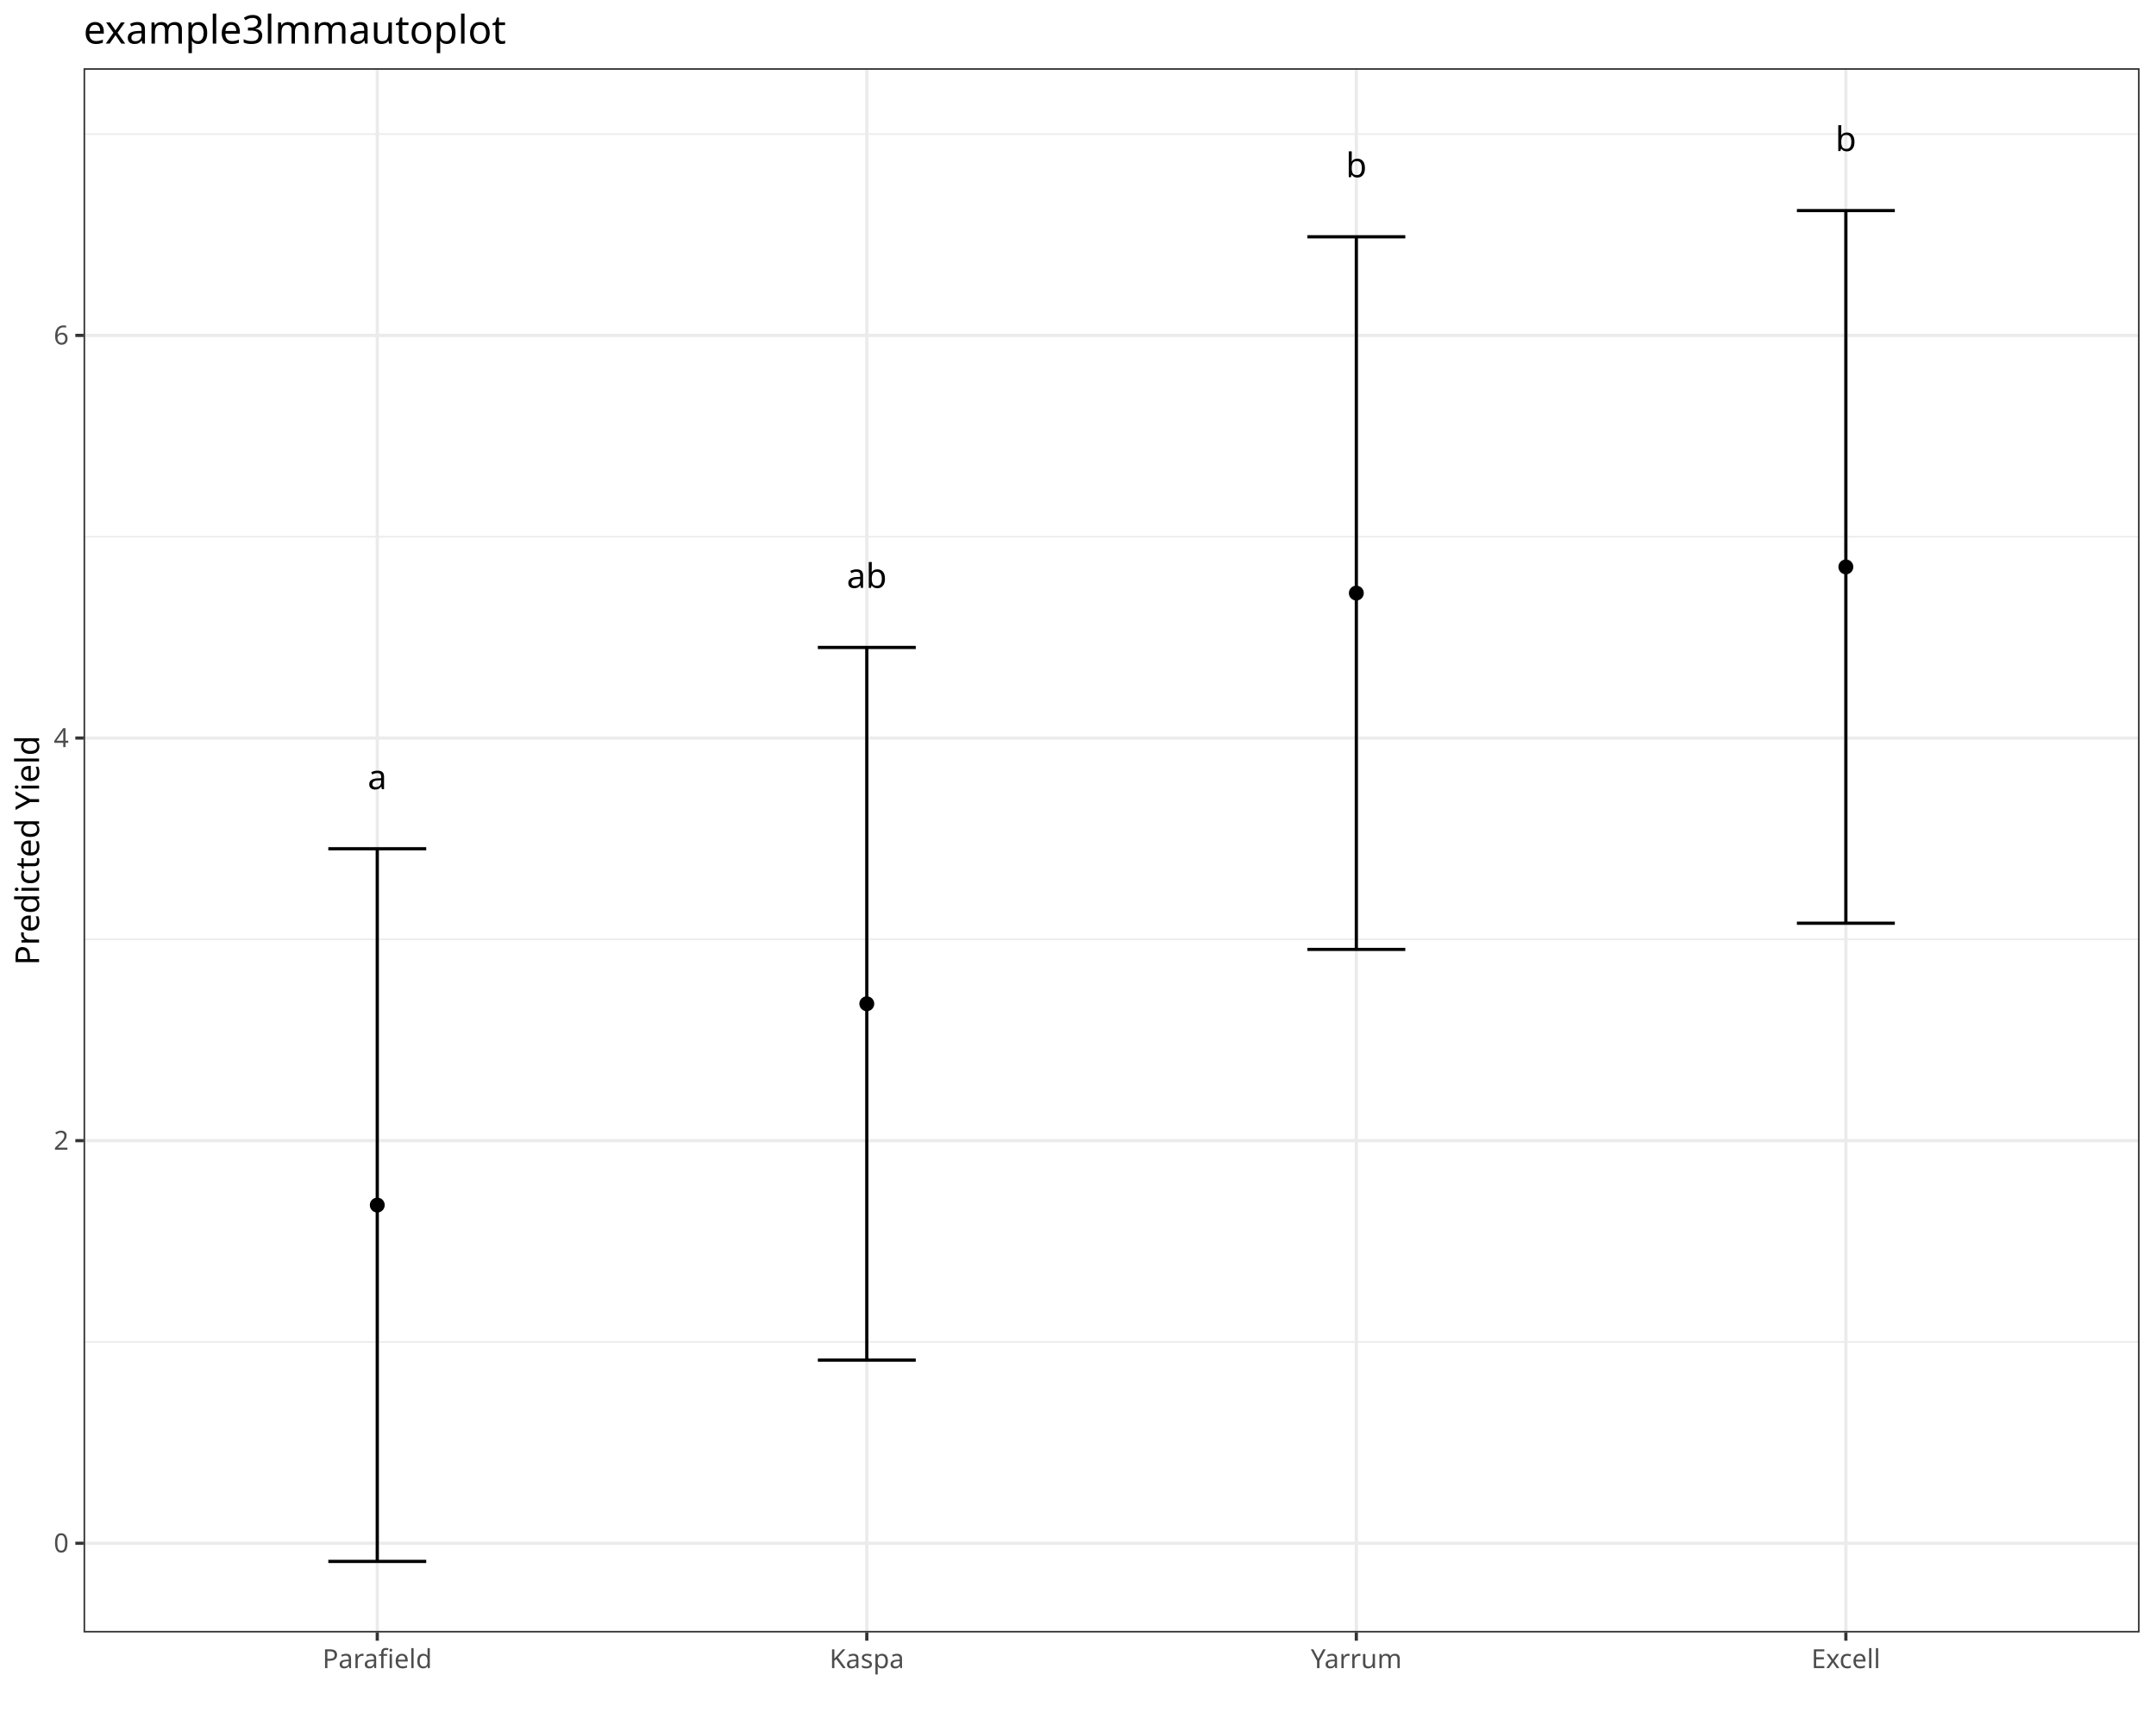
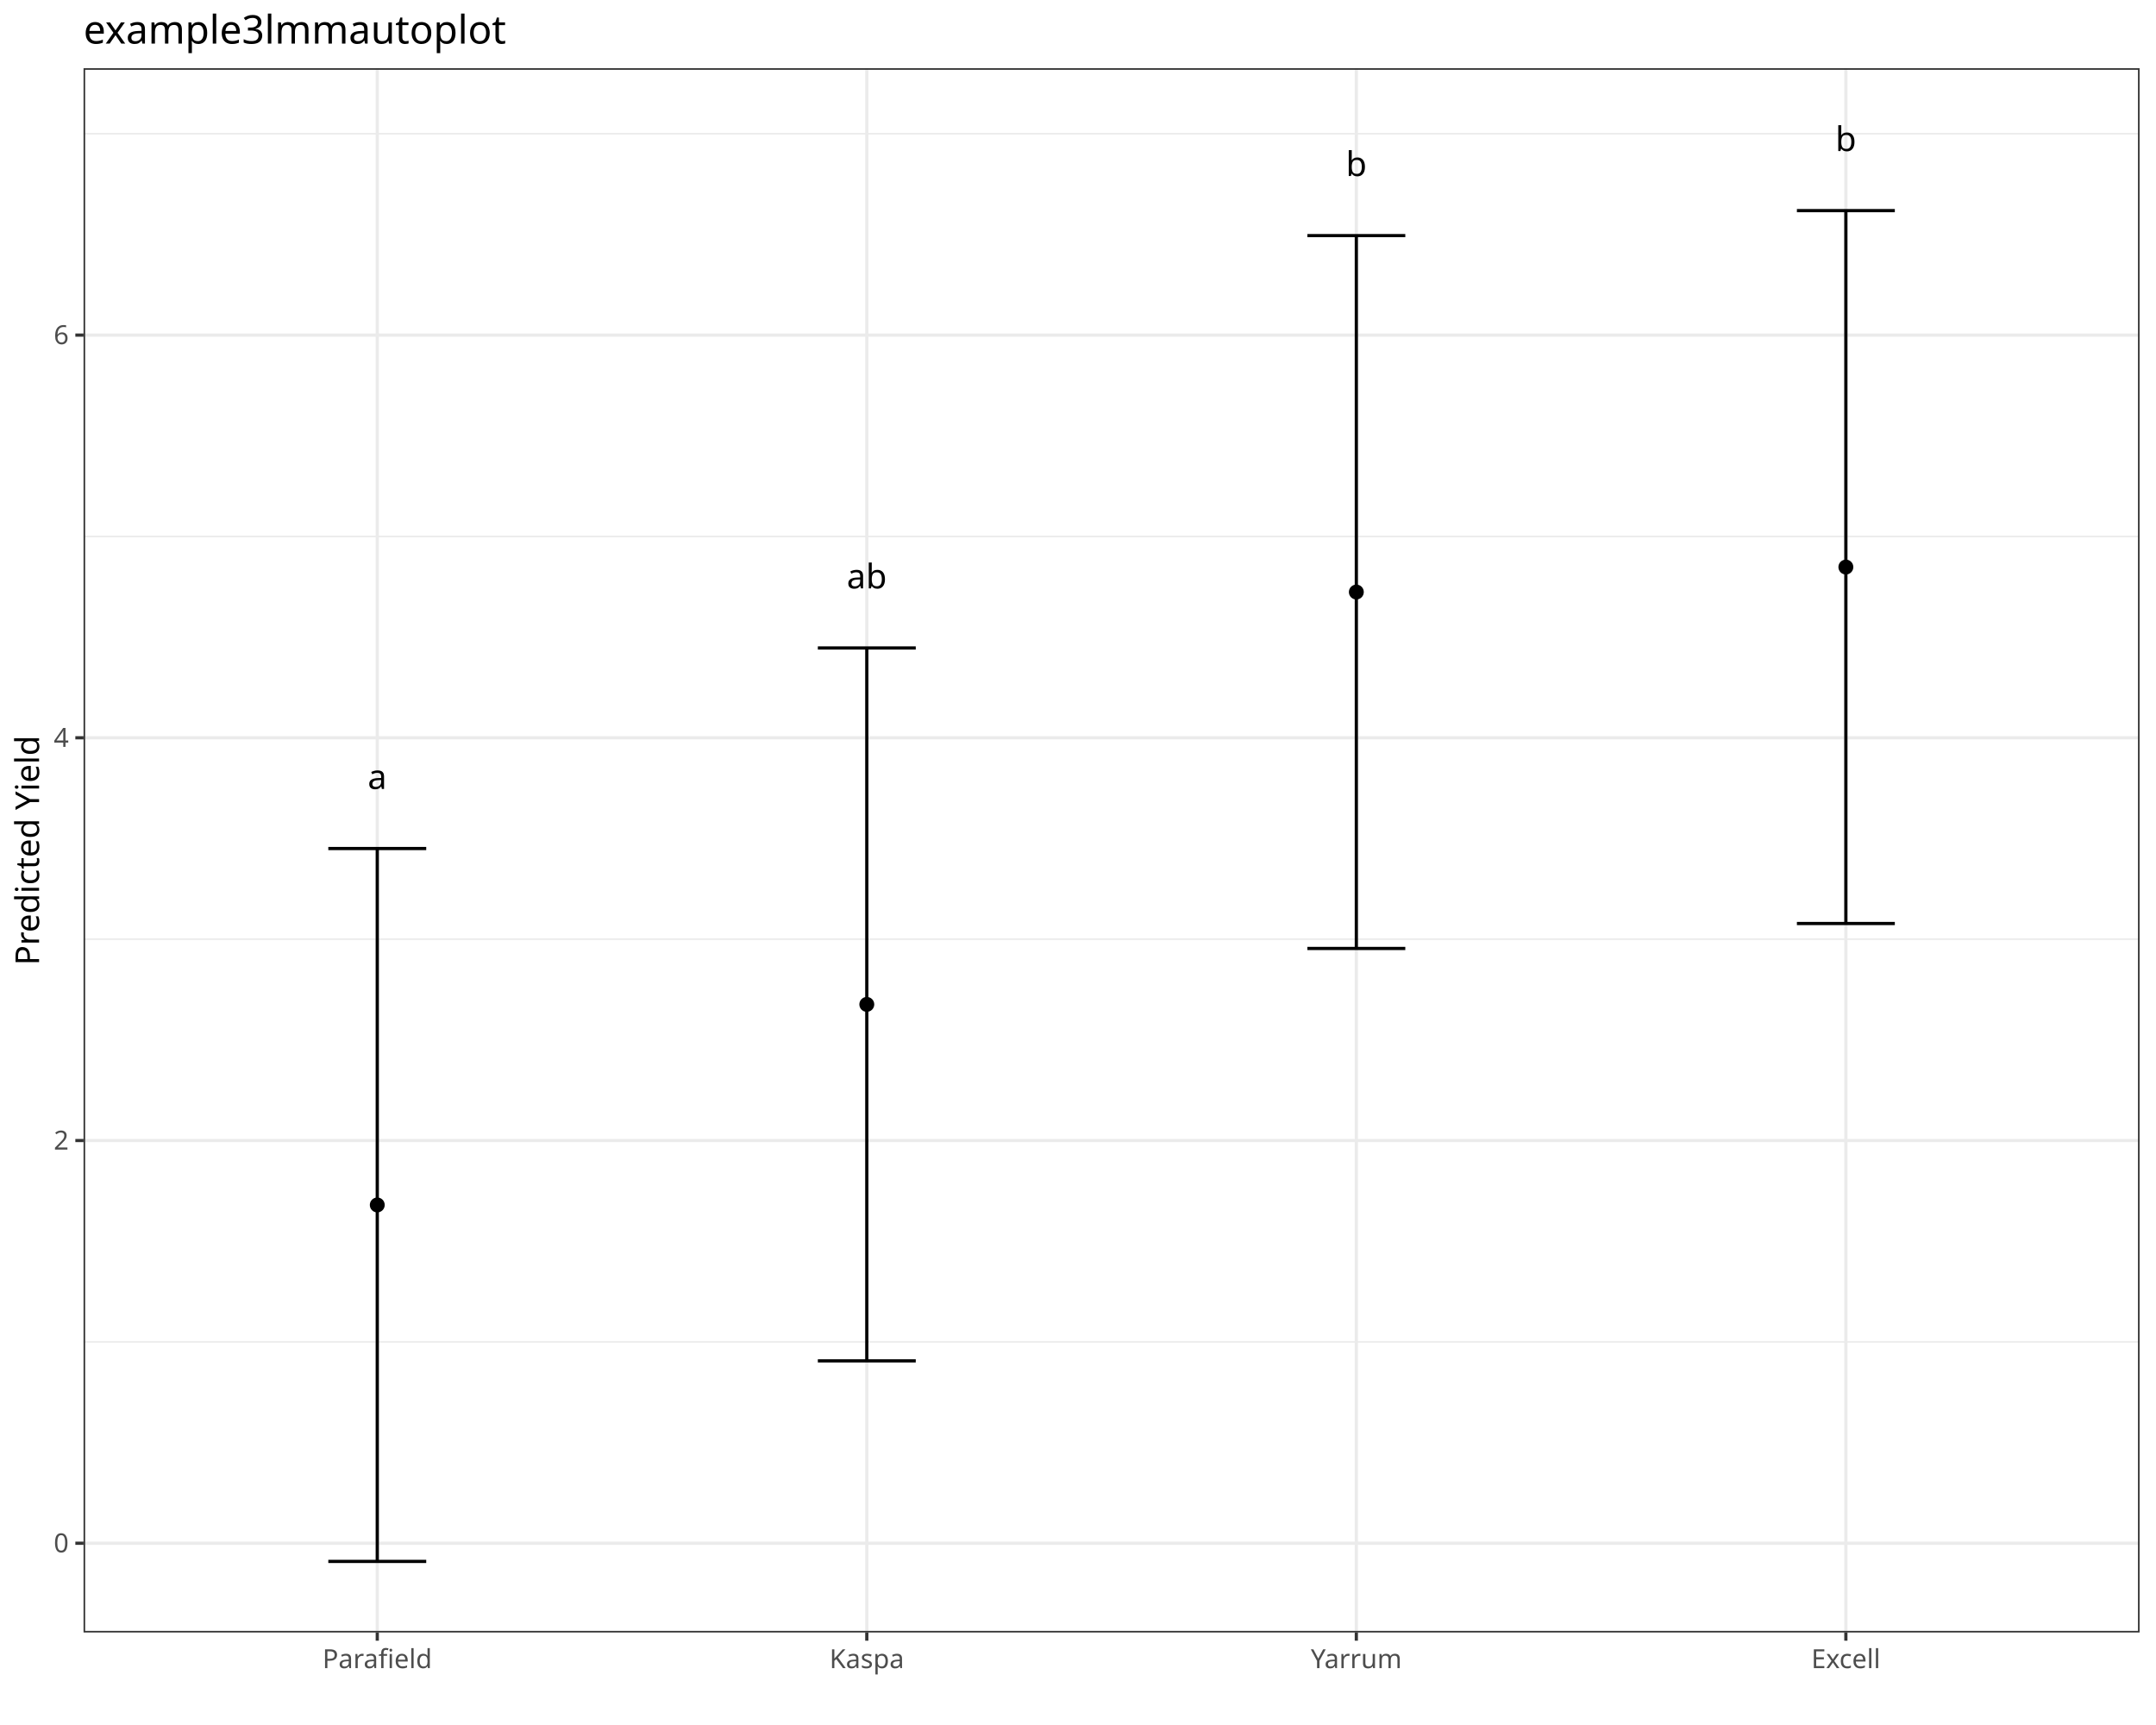
<svg xmlns="http://www.w3.org/2000/svg" class="svglite" data-engine-version="2.0" width="720.00pt" height="576.00pt" viewBox="0 0 720.00 576.00">
  <defs>
    <style type="text/css">
    .svglite line, .svglite polyline, .svglite polygon, .svglite path, .svglite rect, .svglite circle {
      fill: none;
      stroke: #000000;
      stroke-linecap: round;
      stroke-linejoin: round;
      stroke-miterlimit: 10.00;
    }
  </style>
  </defs>
  <rect width="100%" height="100%" style="stroke: none; fill: #FFFFFF;" />
  <defs>
    <clipPath id="cpMC4wMHw3MjAuMDB8MC4wMHw1NzYuMDA=">
      <rect x="0.00" y="0.00" width="720.00" height="576.00" />
    </clipPath>
  </defs>
  <g clip-path="url(#cpMC4wMHw3MjAuMDB8MC4wMHw1NzYuMDA=)">
    <rect x="0.00" y="0.00" width="720.00" height="576.00" style="stroke-width: 1.07; stroke: #FFFFFF; fill: #FFFFFF;" />
  </g>
  <defs>
    <clipPath id="cpMjcuOTB8NzE0LjUyfDIyLjc4fDU0NS4xMQ==">
      <rect x="27.90" y="22.78" width="686.62" height="522.33" />
    </clipPath>
  </defs>
  <g clip-path="url(#cpMjcuOTB8NzE0LjUyfDIyLjc4fDU0NS4xMQ==)">
    <rect x="27.90" y="22.78" width="686.62" height="522.33" style="stroke-width: 1.07; stroke: none; fill: #FFFFFF;" />
-     <polyline points="27.90,448.10 714.52,448.10 " style="stroke-width: 0.53; stroke: #EBEBEB; stroke-linecap: butt;" />
-     <polyline points="27.90,313.66 714.52,313.66 " style="stroke-width: 0.53; stroke: #EBEBEB; stroke-linecap: butt;" />
-     <polyline points="27.90,179.22 714.52,179.22 " style="stroke-width: 0.53; stroke: #EBEBEB; stroke-linecap: butt;" />
-     <polyline points="27.90,44.78 714.52,44.78 " style="stroke-width: 0.53; stroke: #EBEBEB; stroke-linecap: butt;" />
-     <polyline points="27.90,515.32 714.52,515.32 " style="stroke-width: 1.07; stroke: #EBEBEB; stroke-linecap: butt;" />
-     <polyline points="27.90,380.88 714.52,380.88 " style="stroke-width: 1.07; stroke: #EBEBEB; stroke-linecap: butt;" />
-     <polyline points="27.90,246.44 714.52,246.44 " style="stroke-width: 1.07; stroke: #EBEBEB; stroke-linecap: butt;" />
-     <polyline points="27.90,112.00 714.52,112.00 " style="stroke-width: 1.07; stroke: #EBEBEB; stroke-linecap: butt;" />
+     <polyline points="27.90,448.07 714.52,448.07 " style="stroke-width: 0.53; stroke: #EBEBEB; stroke-linecap: butt;" />
+     <polyline points="27.90,313.60 714.52,313.60 " style="stroke-width: 0.53; stroke: #EBEBEB; stroke-linecap: butt;" />
+     <polyline points="27.90,179.13 714.52,179.13 " style="stroke-width: 0.53; stroke: #EBEBEB; stroke-linecap: butt;" />
+     <polyline points="27.90,44.66 714.52,44.66 " style="stroke-width: 0.53; stroke: #EBEBEB; stroke-linecap: butt;" />
+     <polyline points="27.90,515.31 714.52,515.31 " style="stroke-width: 1.07; stroke: #EBEBEB; stroke-linecap: butt;" />
+     <polyline points="27.90,380.84 714.52,380.84 " style="stroke-width: 1.07; stroke: #EBEBEB; stroke-linecap: butt;" />
+     <polyline points="27.90,246.36 714.52,246.36 " style="stroke-width: 1.07; stroke: #EBEBEB; stroke-linecap: butt;" />
+     <polyline points="27.90,111.89 714.52,111.89 " style="stroke-width: 1.07; stroke: #EBEBEB; stroke-linecap: butt;" />
    <polyline points="125.99,545.11 125.99,22.78 " style="stroke-width: 1.07; stroke: #EBEBEB; stroke-linecap: butt;" />
    <polyline points="289.47,545.11 289.47,22.78 " style="stroke-width: 1.07; stroke: #EBEBEB; stroke-linecap: butt;" />
    <polyline points="452.95,545.11 452.95,22.78 " style="stroke-width: 1.07; stroke: #EBEBEB; stroke-linecap: butt;" />
    <polyline points="616.43,545.11 616.43,22.78 " style="stroke-width: 1.07; stroke: #EBEBEB; stroke-linecap: butt;" />
-     <circle cx="125.99" cy="402.39" r="2.49" style="stroke-width: 0.71; stroke: none; fill: #000000;" />
-     <circle cx="289.47" cy="335.17" r="2.49" style="stroke-width: 0.71; stroke: none; fill: #000000;" />
-     <circle cx="452.95" cy="198.04" r="2.49" style="stroke-width: 0.71; stroke: none; fill: #000000;" />
-     <circle cx="616.43" cy="189.30" r="2.49" style="stroke-width: 0.71; stroke: none; fill: #000000;" />
-     <polyline points="109.64,283.41 142.34,283.41 " style="stroke-width: 1.07; stroke-linecap: butt;" />
-     <polyline points="125.99,283.41 125.99,521.37 " style="stroke-width: 1.07; stroke-linecap: butt;" />
+     <circle cx="125.99" cy="402.35" r="2.49" style="stroke-width: 0.71; stroke: none; fill: #000000;" />
+     <circle cx="289.47" cy="335.38" r="2.49" style="stroke-width: 0.71; stroke: none; fill: #000000;" />
+     <circle cx="452.95" cy="197.69" r="2.49" style="stroke-width: 0.71; stroke: none; fill: #000000;" />
+     <circle cx="616.43" cy="189.35" r="2.49" style="stroke-width: 0.71; stroke: none; fill: #000000;" />
+     <polyline points="109.64,283.33 142.34,283.33 " style="stroke-width: 1.07; stroke-linecap: butt;" />
+     <polyline points="125.99,283.33 125.99,521.37 " style="stroke-width: 1.07; stroke-linecap: butt;" />
    <polyline points="109.64,521.37 142.34,521.37 " style="stroke-width: 1.07; stroke-linecap: butt;" />
-     <polyline points="273.12,216.19 305.82,216.19 " style="stroke-width: 1.07; stroke-linecap: butt;" />
-     <polyline points="289.47,216.19 289.47,454.15 " style="stroke-width: 1.07; stroke-linecap: butt;" />
-     <polyline points="273.12,454.15 305.82,454.15 " style="stroke-width: 1.07; stroke-linecap: butt;" />
-     <polyline points="436.60,79.06 469.30,79.06 " style="stroke-width: 1.07; stroke-linecap: butt;" />
-     <polyline points="452.95,79.06 452.95,317.02 " style="stroke-width: 1.07; stroke-linecap: butt;" />
-     <polyline points="436.60,317.02 469.30,317.02 " style="stroke-width: 1.07; stroke-linecap: butt;" />
-     <polyline points="600.08,70.32 632.78,70.32 " style="stroke-width: 1.07; stroke-linecap: butt;" />
-     <polyline points="616.43,70.32 616.43,308.28 " style="stroke-width: 1.07; stroke-linecap: butt;" />
-     <polyline points="600.08,308.28 632.78,308.28 " style="stroke-width: 1.07; stroke-linecap: butt;" />
-     <text x="125.99" y="263.53" text-anchor="middle" style="font-size: 11.38px; font-family: sans;" textLength="6.33px" lengthAdjust="spacingAndGlyphs">a</text>
-     <text x="289.47" y="196.31" text-anchor="middle" style="font-size: 11.38px; font-family: sans;" textLength="12.66px" lengthAdjust="spacingAndGlyphs">ab</text>
-     <text x="452.95" y="59.18" text-anchor="middle" style="font-size: 11.38px; font-family: sans;" textLength="6.33px" lengthAdjust="spacingAndGlyphs">b</text>
+     <polyline points="273.12,216.37 305.82,216.37 " style="stroke-width: 1.07; stroke-linecap: butt;" />
+     <polyline points="289.47,216.37 289.47,454.40 " style="stroke-width: 1.07; stroke-linecap: butt;" />
+     <polyline points="273.12,454.40 305.82,454.40 " style="stroke-width: 1.07; stroke-linecap: butt;" />
+     <polyline points="436.60,78.67 469.30,78.67 " style="stroke-width: 1.07; stroke-linecap: butt;" />
+     <polyline points="452.95,78.67 452.95,316.70 " style="stroke-width: 1.07; stroke-linecap: butt;" />
+     <polyline points="436.60,316.70 469.30,316.70 " style="stroke-width: 1.07; stroke-linecap: butt;" />
+     <polyline points="600.08,70.33 632.78,70.33 " style="stroke-width: 1.07; stroke-linecap: butt;" />
+     <polyline points="616.43,70.33 616.43,308.37 " style="stroke-width: 1.07; stroke-linecap: butt;" />
+     <polyline points="600.08,308.37 632.78,308.37 " style="stroke-width: 1.07; stroke-linecap: butt;" />
+     <text x="125.99" y="263.45" text-anchor="middle" style="font-size: 11.38px; font-family: sans;" textLength="6.33px" lengthAdjust="spacingAndGlyphs">a</text>
+     <text x="289.47" y="196.48" text-anchor="middle" style="font-size: 11.38px; font-family: sans;" textLength="12.66px" lengthAdjust="spacingAndGlyphs">ab</text>
+     <text x="452.95" y="58.78" text-anchor="middle" style="font-size: 11.38px; font-family: sans;" textLength="6.33px" lengthAdjust="spacingAndGlyphs">b</text>
    <text x="616.43" y="50.44" text-anchor="middle" style="font-size: 11.38px; font-family: sans;" textLength="6.33px" lengthAdjust="spacingAndGlyphs">b</text>
    <rect x="27.90" y="22.78" width="686.62" height="522.33" style="stroke-width: 1.07; stroke: #333333;" />
  </g>
  <g clip-path="url(#cpMC4wMHw3MjAuMDB8MC4wMHw1NzYuMDA=)">
-     <text x="22.97" y="518.35" text-anchor="end" style="font-size: 8.80px; fill: #4D4D4D; font-family: sans;" textLength="4.89px" lengthAdjust="spacingAndGlyphs">0</text>
-     <text x="22.97" y="383.91" text-anchor="end" style="font-size: 8.80px; fill: #4D4D4D; font-family: sans;" textLength="4.89px" lengthAdjust="spacingAndGlyphs">2</text>
-     <text x="22.97" y="249.47" text-anchor="end" style="font-size: 8.80px; fill: #4D4D4D; font-family: sans;" textLength="4.89px" lengthAdjust="spacingAndGlyphs">4</text>
-     <text x="22.97" y="115.03" text-anchor="end" style="font-size: 8.80px; fill: #4D4D4D; font-family: sans;" textLength="4.89px" lengthAdjust="spacingAndGlyphs">6</text>
-     <polyline points="25.16,515.32 27.90,515.32 " style="stroke-width: 1.07; stroke: #333333; stroke-linecap: butt;" />
-     <polyline points="25.16,380.88 27.90,380.88 " style="stroke-width: 1.07; stroke: #333333; stroke-linecap: butt;" />
-     <polyline points="25.16,246.44 27.90,246.44 " style="stroke-width: 1.07; stroke: #333333; stroke-linecap: butt;" />
-     <polyline points="25.16,112.00 27.90,112.00 " style="stroke-width: 1.07; stroke: #333333; stroke-linecap: butt;" />
+     <text x="22.97" y="518.34" text-anchor="end" style="font-size: 8.80px; fill: #4D4D4D; font-family: sans;" textLength="4.89px" lengthAdjust="spacingAndGlyphs">0</text>
+     <text x="22.97" y="383.86" text-anchor="end" style="font-size: 8.80px; fill: #4D4D4D; font-family: sans;" textLength="4.89px" lengthAdjust="spacingAndGlyphs">2</text>
+     <text x="22.97" y="249.39" text-anchor="end" style="font-size: 8.80px; fill: #4D4D4D; font-family: sans;" textLength="4.89px" lengthAdjust="spacingAndGlyphs">4</text>
+     <text x="22.97" y="114.92" text-anchor="end" style="font-size: 8.80px; fill: #4D4D4D; font-family: sans;" textLength="4.89px" lengthAdjust="spacingAndGlyphs">6</text>
+     <polyline points="25.16,515.31 27.90,515.31 " style="stroke-width: 1.07; stroke: #333333; stroke-linecap: butt;" />
+     <polyline points="25.16,380.84 27.90,380.84 " style="stroke-width: 1.07; stroke: #333333; stroke-linecap: butt;" />
+     <polyline points="25.16,246.36 27.90,246.36 " style="stroke-width: 1.07; stroke: #333333; stroke-linecap: butt;" />
+     <polyline points="25.16,111.89 27.90,111.89 " style="stroke-width: 1.07; stroke: #333333; stroke-linecap: butt;" />
    <polyline points="125.99,547.85 125.99,545.11 " style="stroke-width: 1.07; stroke: #333333; stroke-linecap: butt;" />
    <polyline points="289.47,547.85 289.47,545.11 " style="stroke-width: 1.07; stroke: #333333; stroke-linecap: butt;" />
    <polyline points="452.95,547.85 452.95,545.11 " style="stroke-width: 1.07; stroke: #333333; stroke-linecap: butt;" />
    <polyline points="616.43,547.85 616.43,545.11 " style="stroke-width: 1.07; stroke: #333333; stroke-linecap: butt;" />
    <text x="125.99" y="557.01" text-anchor="middle" style="font-size: 8.80px; fill: #4D4D4D; font-family: sans;" textLength="34.73px" lengthAdjust="spacingAndGlyphs">Parafield</text>
    <text x="289.47" y="557.01" text-anchor="middle" style="font-size: 8.80px; fill: #4D4D4D; font-family: sans;" textLength="24.96px" lengthAdjust="spacingAndGlyphs">Kaspa</text>
    <text x="452.95" y="557.01" text-anchor="middle" style="font-size: 8.80px; fill: #4D4D4D; font-family: sans;" textLength="28.86px" lengthAdjust="spacingAndGlyphs">Yarrum</text>
    <text x="616.43" y="557.01" text-anchor="middle" style="font-size: 8.80px; fill: #4D4D4D; font-family: sans;" textLength="23.48px" lengthAdjust="spacingAndGlyphs">Excell</text>
    <text transform="translate(13.05,283.95) rotate(-90)" text-anchor="middle" style="font-size: 11.00px; font-family: sans;" textLength="73.99px" lengthAdjust="spacingAndGlyphs">Predicted Yield</text>
    <text x="27.90" y="14.56" style="font-size: 13.20px; font-family: sans;" textLength="129.15px" lengthAdjust="spacingAndGlyphs">example3lmmautoplot</text>
  </g>
</svg>
